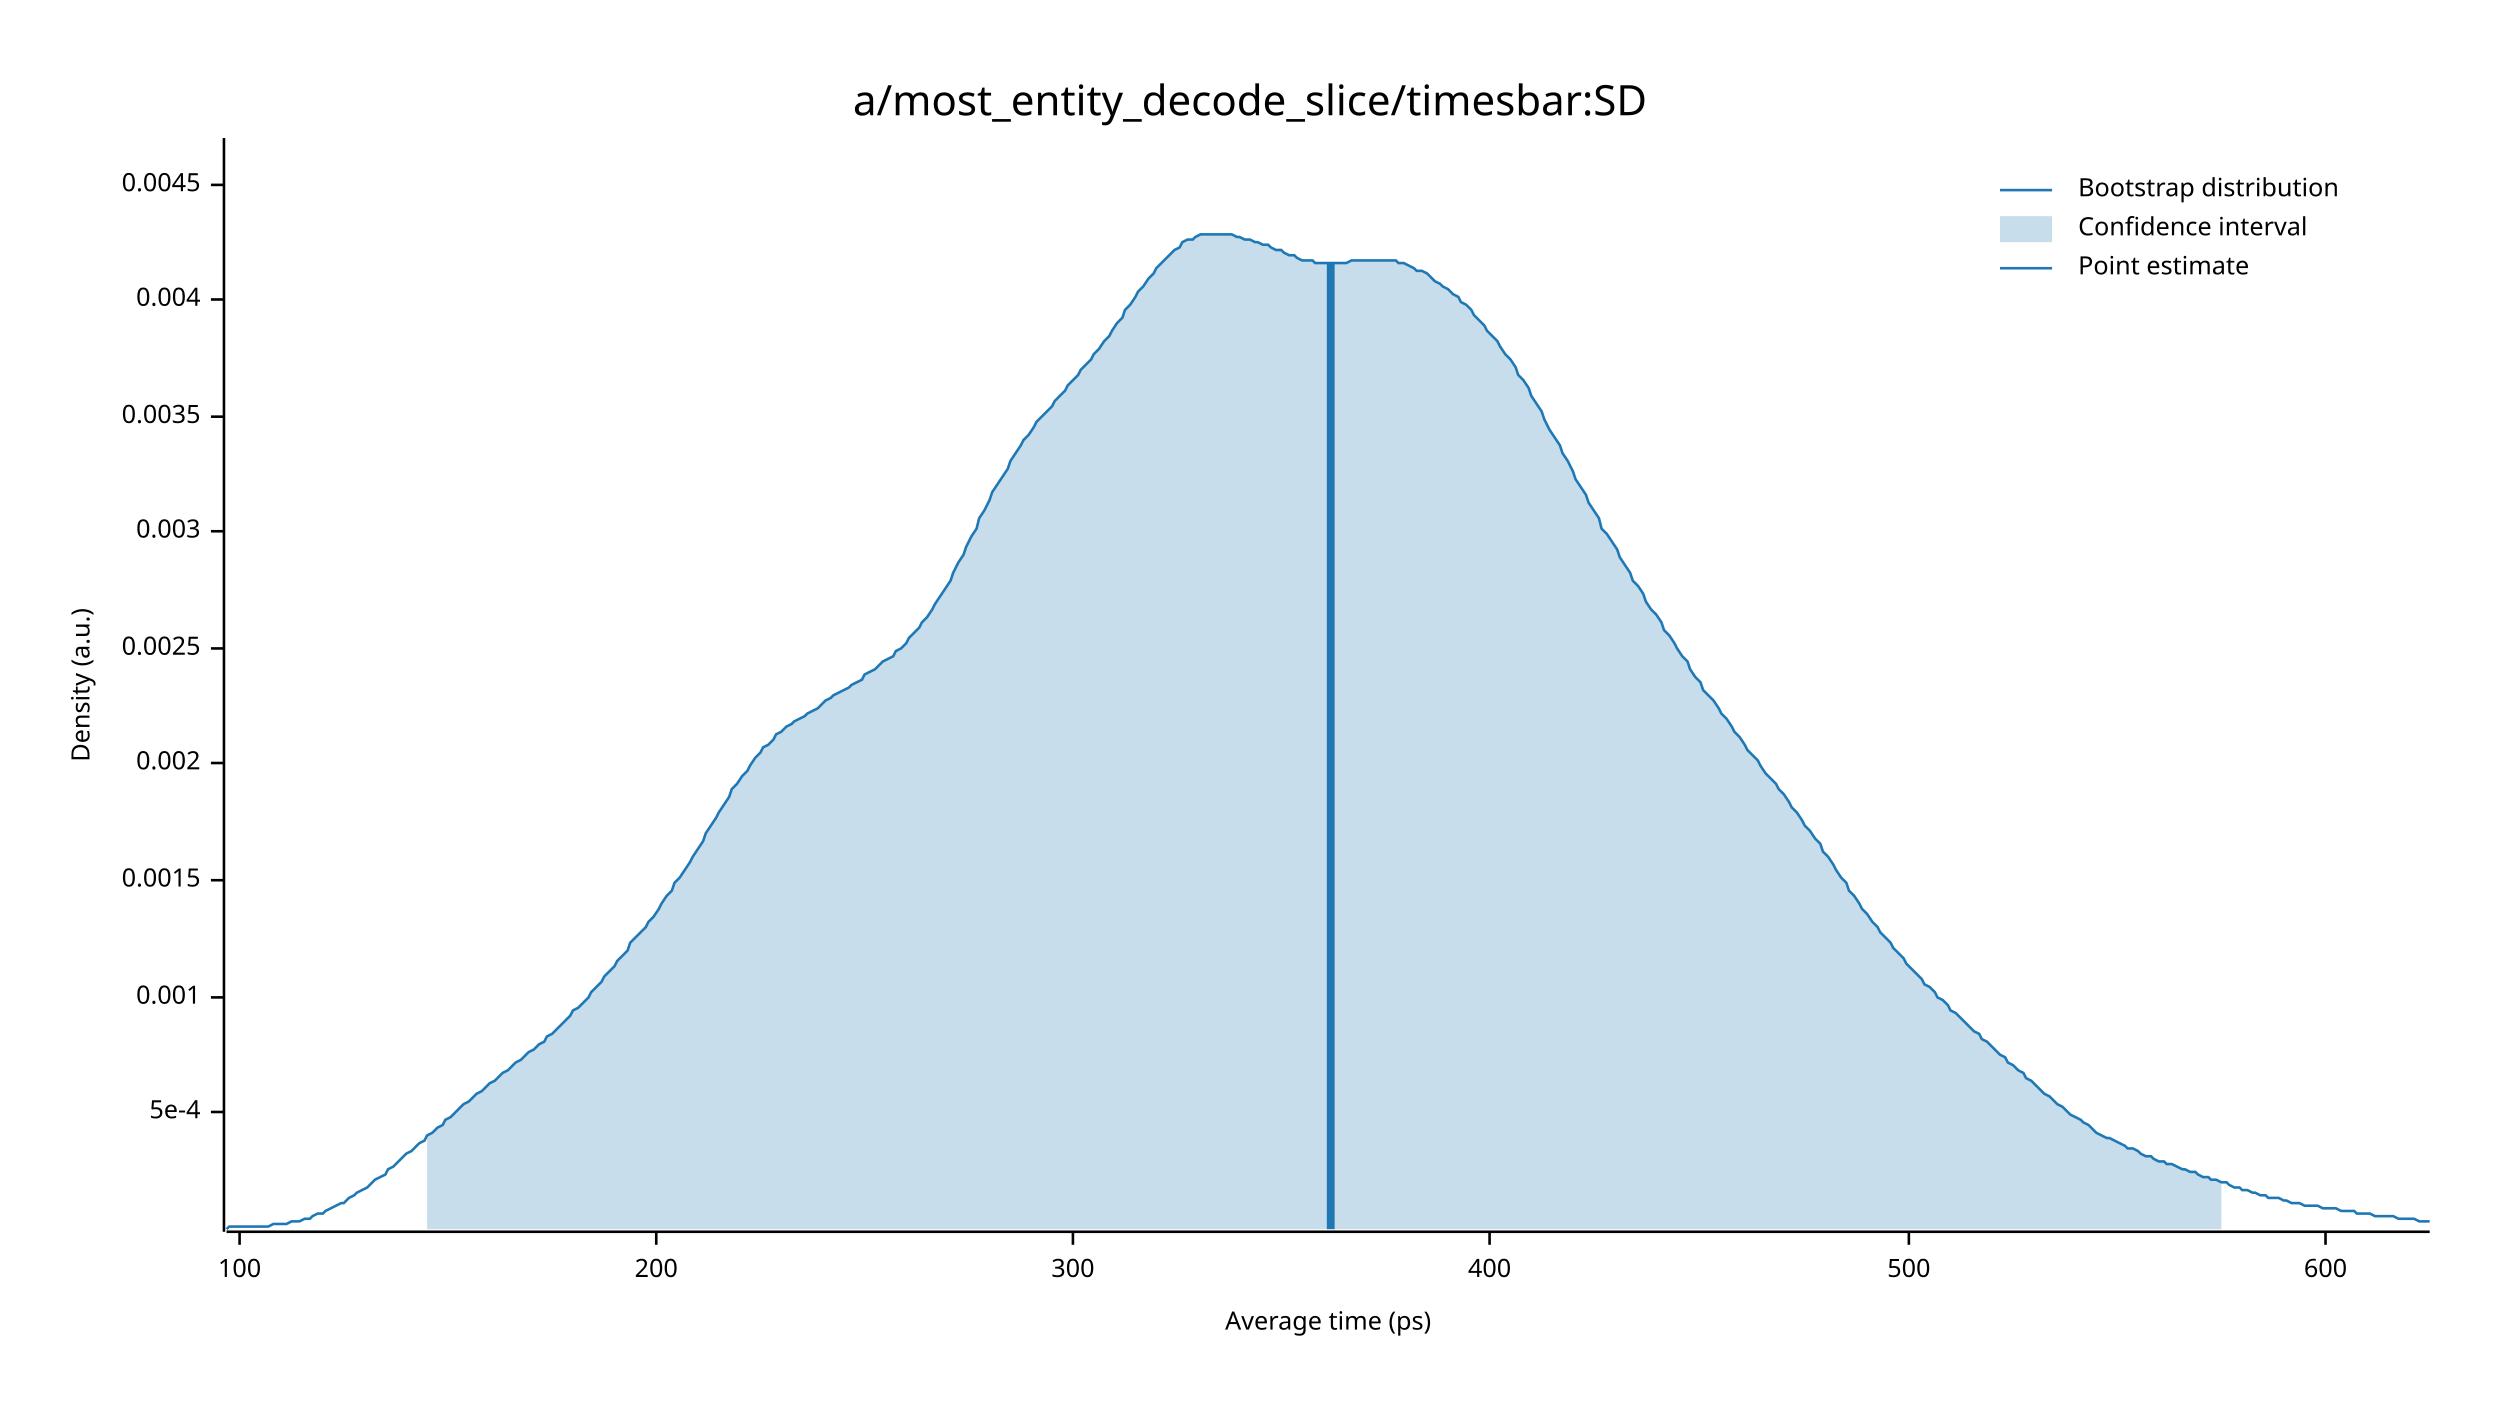
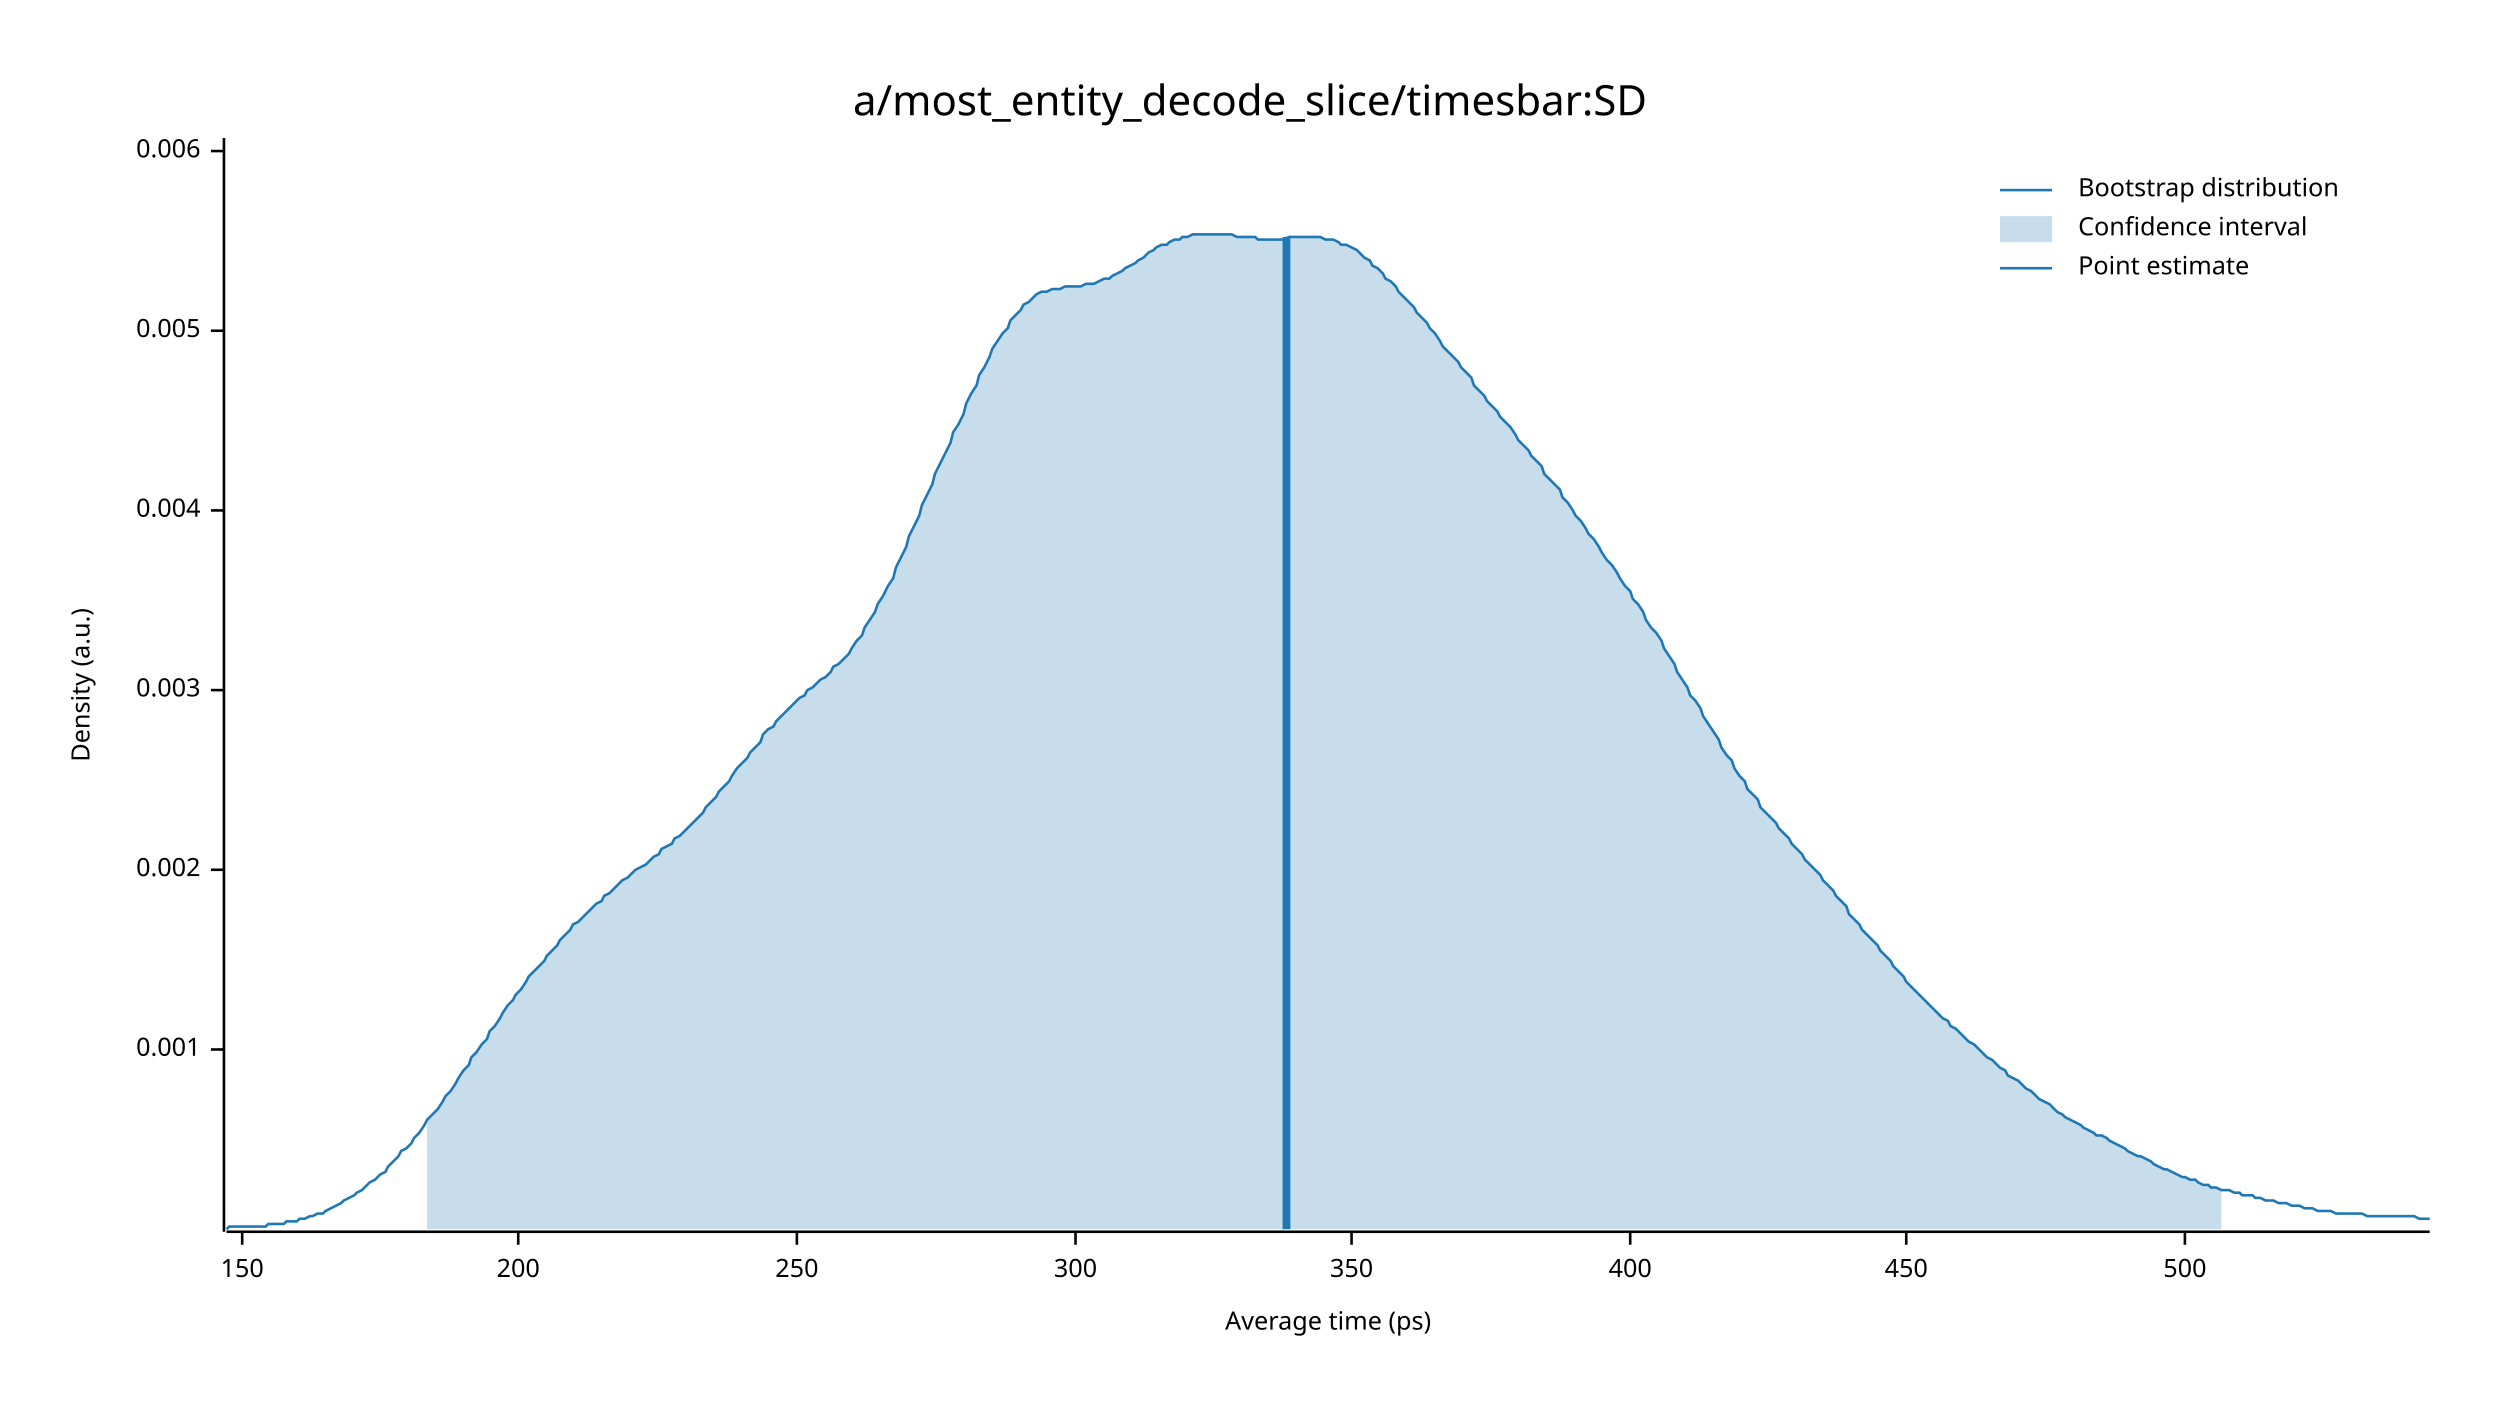
<svg xmlns="http://www.w3.org/2000/svg" width="960" height="540" viewBox="0 0 960 540">
  <text x="480" y="32" dy="0.76em" text-anchor="middle" font-family="sans-serif" font-size="16.129" opacity="1" fill="#000000">
a/most_entity_decode_slice/timesbar:SD
</text>
  <text x="27" y="263" dy="0.76em" text-anchor="middle" font-family="sans-serif" font-size="9.677" opacity="1" fill="#000000" transform="rotate(270, 27, 263)">
Density (a.u.)
</text>
  <text x="510" y="513" dy="-0.5ex" text-anchor="middle" font-family="sans-serif" font-size="9.677" opacity="1" fill="#000000">
Average time (ps)
</text>
  <polyline fill="none" opacity="1" stroke="#000000" stroke-width="1" points="86,53 86,473 " />
-   <text x="77" y="427" dy="0.5ex" text-anchor="end" font-family="sans-serif" font-size="9.677" opacity="1" fill="#000000">
- 5e-4
- </text>
-   <polyline fill="none" opacity="1" stroke="#000000" stroke-width="1" points="81,427 86,427 " />
-   <text x="77" y="383" dy="0.5ex" text-anchor="end" font-family="sans-serif" font-size="9.677" opacity="1" fill="#000000">
+   <text x="77" y="403" dy="0.5ex" text-anchor="end" font-family="sans-serif" font-size="9.677" opacity="1" fill="#000000">
0.001
</text>
-   <polyline fill="none" opacity="1" stroke="#000000" stroke-width="1" points="81,383 86,383 " />
-   <text x="77" y="338" dy="0.5ex" text-anchor="end" font-family="sans-serif" font-size="9.677" opacity="1" fill="#000000">
- 0.0015
- </text>
-   <polyline fill="none" opacity="1" stroke="#000000" stroke-width="1" points="81,338 86,338 " />
-   <text x="77" y="293" dy="0.5ex" text-anchor="end" font-family="sans-serif" font-size="9.677" opacity="1" fill="#000000">
+   <polyline fill="none" opacity="1" stroke="#000000" stroke-width="1" points="81,403 86,403 " />
+   <text x="77" y="334" dy="0.5ex" text-anchor="end" font-family="sans-serif" font-size="9.677" opacity="1" fill="#000000">
0.002
</text>
-   <polyline fill="none" opacity="1" stroke="#000000" stroke-width="1" points="81,293 86,293 " />
-   <text x="77" y="249" dy="0.5ex" text-anchor="end" font-family="sans-serif" font-size="9.677" opacity="1" fill="#000000">
- 0.0025
- </text>
-   <polyline fill="none" opacity="1" stroke="#000000" stroke-width="1" points="81,249 86,249 " />
-   <text x="77" y="204" dy="0.5ex" text-anchor="end" font-family="sans-serif" font-size="9.677" opacity="1" fill="#000000">
+   <polyline fill="none" opacity="1" stroke="#000000" stroke-width="1" points="81,334 86,334 " />
+   <text x="77" y="265" dy="0.5ex" text-anchor="end" font-family="sans-serif" font-size="9.677" opacity="1" fill="#000000">
0.003
</text>
-   <polyline fill="none" opacity="1" stroke="#000000" stroke-width="1" points="81,204 86,204 " />
-   <text x="77" y="160" dy="0.5ex" text-anchor="end" font-family="sans-serif" font-size="9.677" opacity="1" fill="#000000">
- 0.0035
- </text>
-   <polyline fill="none" opacity="1" stroke="#000000" stroke-width="1" points="81,160 86,160 " />
-   <text x="77" y="115" dy="0.5ex" text-anchor="end" font-family="sans-serif" font-size="9.677" opacity="1" fill="#000000">
+   <polyline fill="none" opacity="1" stroke="#000000" stroke-width="1" points="81,265 86,265 " />
+   <text x="77" y="196" dy="0.5ex" text-anchor="end" font-family="sans-serif" font-size="9.677" opacity="1" fill="#000000">
0.004
</text>
-   <polyline fill="none" opacity="1" stroke="#000000" stroke-width="1" points="81,115 86,115 " />
-   <text x="77" y="71" dy="0.5ex" text-anchor="end" font-family="sans-serif" font-size="9.677" opacity="1" fill="#000000">
- 0.0045
+   <polyline fill="none" opacity="1" stroke="#000000" stroke-width="1" points="81,196 86,196 " />
+   <text x="77" y="127" dy="0.5ex" text-anchor="end" font-family="sans-serif" font-size="9.677" opacity="1" fill="#000000">
+ 0.005
</text>
-   <polyline fill="none" opacity="1" stroke="#000000" stroke-width="1" points="81,71 86,71 " />
+   <polyline fill="none" opacity="1" stroke="#000000" stroke-width="1" points="81,127 86,127 " />
+   <text x="77" y="58" dy="0.5ex" text-anchor="end" font-family="sans-serif" font-size="9.677" opacity="1" fill="#000000">
+ 0.006
+ </text>
+   <polyline fill="none" opacity="1" stroke="#000000" stroke-width="1" points="81,58 86,58 " />
  <polyline fill="none" opacity="1" stroke="#000000" stroke-width="1" points="87,473 933,473 " />
-   <text x="92" y="483" dy="0.76em" text-anchor="middle" font-family="sans-serif" font-size="9.677" opacity="1" fill="#000000">
- 100
+   <text x="93" y="483" dy="0.76em" text-anchor="middle" font-family="sans-serif" font-size="9.677" opacity="1" fill="#000000">
+ 150
</text>
-   <polyline fill="none" opacity="1" stroke="#000000" stroke-width="1" points="92,473 92,478 " />
-   <text x="252" y="483" dy="0.76em" text-anchor="middle" font-family="sans-serif" font-size="9.677" opacity="1" fill="#000000">
+   <polyline fill="none" opacity="1" stroke="#000000" stroke-width="1" points="93,473 93,478 " />
+   <text x="199" y="483" dy="0.76em" text-anchor="middle" font-family="sans-serif" font-size="9.677" opacity="1" fill="#000000">
200
</text>
-   <polyline fill="none" opacity="1" stroke="#000000" stroke-width="1" points="252,473 252,478 " />
-   <text x="412" y="483" dy="0.76em" text-anchor="middle" font-family="sans-serif" font-size="9.677" opacity="1" fill="#000000">
+   <polyline fill="none" opacity="1" stroke="#000000" stroke-width="1" points="199,473 199,478 " />
+   <text x="306" y="483" dy="0.76em" text-anchor="middle" font-family="sans-serif" font-size="9.677" opacity="1" fill="#000000">
+ 250
+ </text>
+   <polyline fill="none" opacity="1" stroke="#000000" stroke-width="1" points="306,473 306,478 " />
+   <text x="413" y="483" dy="0.76em" text-anchor="middle" font-family="sans-serif" font-size="9.677" opacity="1" fill="#000000">
300
</text>
-   <polyline fill="none" opacity="1" stroke="#000000" stroke-width="1" points="412,473 412,478 " />
-   <text x="572" y="483" dy="0.76em" text-anchor="middle" font-family="sans-serif" font-size="9.677" opacity="1" fill="#000000">
+   <polyline fill="none" opacity="1" stroke="#000000" stroke-width="1" points="413,473 413,478 " />
+   <text x="519" y="483" dy="0.76em" text-anchor="middle" font-family="sans-serif" font-size="9.677" opacity="1" fill="#000000">
+ 350
+ </text>
+   <polyline fill="none" opacity="1" stroke="#000000" stroke-width="1" points="519,473 519,478 " />
+   <text x="626" y="483" dy="0.76em" text-anchor="middle" font-family="sans-serif" font-size="9.677" opacity="1" fill="#000000">
400
</text>
-   <polyline fill="none" opacity="1" stroke="#000000" stroke-width="1" points="572,473 572,478 " />
-   <text x="733" y="483" dy="0.76em" text-anchor="middle" font-family="sans-serif" font-size="9.677" opacity="1" fill="#000000">
+   <polyline fill="none" opacity="1" stroke="#000000" stroke-width="1" points="626,473 626,478 " />
+   <text x="732" y="483" dy="0.76em" text-anchor="middle" font-family="sans-serif" font-size="9.677" opacity="1" fill="#000000">
+ 450
+ </text>
+   <polyline fill="none" opacity="1" stroke="#000000" stroke-width="1" points="732,473 732,478 " />
+   <text x="839" y="483" dy="0.76em" text-anchor="middle" font-family="sans-serif" font-size="9.677" opacity="1" fill="#000000">
500
</text>
-   <polyline fill="none" opacity="1" stroke="#000000" stroke-width="1" points="733,473 733,478 " />
-   <text x="893" y="483" dy="0.76em" text-anchor="middle" font-family="sans-serif" font-size="9.677" opacity="1" fill="#000000">
- 600
- </text>
-   <polyline fill="none" opacity="1" stroke="#000000" stroke-width="1" points="893,473 893,478 " />
-   <polyline fill="none" opacity="1" stroke="#1F78B4" stroke-width="1" points="87,472 88,471 90,471 92,471 93,471 95,471 97,471 98,471 100,471 102,471 103,471 105,470 107,470 109,470 110,470 112,469 114,469 115,469 117,468 119,468 120,467 122,466 124,466 125,465 127,464 129,463 131,462 132,462 134,460 136,459 137,458 139,457 141,456 142,455 144,453 146,452 148,451 149,449 151,448 153,446 154,445 156,443 158,442 159,441 161,439 163,438 164,436 166,435 168,433 170,432 171,430 173,429 175,427 176,426 178,424 180,423 181,422 183,420 185,419 187,417 188,416 190,415 192,413 193,412 195,411 197,409 198,408 200,407 202,405 203,404 205,403 207,401 209,400 210,398 212,397 214,395 215,394 217,392 219,390 220,388 222,387 224,385 226,383 227,381 229,379 231,377 232,375 234,373 236,371 237,369 239,367 241,365 242,362 244,360 246,358 248,356 249,354 251,352 253,349 254,347 256,344 258,342 259,339 261,337 263,334 265,331 266,329 268,326 270,323 271,320 273,317 275,314 276,312 278,309 280,306 281,303 283,301 285,298 287,296 288,294 290,291 292,289 293,287 295,286 297,284 298,282 300,281 302,279 304,278 305,277 307,276 309,275 310,274 312,273 314,272 315,271 317,269 319,268 320,267 322,266 324,265 326,264 327,263 329,262 331,261 332,259 334,258 336,257 337,256 339,254 341,253 343,252 344,250 346,249 348,247 349,245 351,243 353,241 354,239 356,237 358,234 359,232 361,229 363,226 365,223 366,220 368,216 370,213 371,210 373,206 375,203 376,199 378,196 380,192 381,189 383,186 385,183 387,180 388,177 390,174 392,171 393,169 395,167 397,164 398,162 400,160 402,158 404,156 405,154 407,152 409,150 410,148 412,146 414,144 415,142 417,140 419,138 420,136 422,134 424,131 426,129 427,127 429,124 431,122 432,119 434,117 436,114 437,112 439,110 441,107 443,105 444,103 446,101 448,99 449,98 451,96 453,95 454,93 456,92 458,92 459,91 461,90 463,90 465,90 466,90 468,90 470,90 471,90 473,90 475,91 476,91 478,92 480,92 482,93 483,93 485,94 487,94 488,95 490,96 492,96 493,97 495,98 497,98 498,99 500,100 502,100 504,100 505,101 507,101 509,101 510,101 512,101 514,101 515,101 517,101 519,100 521,100 522,100 524,100 526,100 527,100 529,100 531,100 532,100 534,100 536,100 537,101 539,101 541,102 543,103 544,104 546,104 548,105 549,106 551,108 553,109 554,110 556,111 558,113 560,114 561,116 563,117 565,119 566,121 568,123 570,125 571,127 573,129 575,131 576,133 578,136 580,138 582,141 583,144 585,146 587,149 588,152 590,155 592,158 593,161 595,165 597,168 599,171 600,174 602,177 604,181 605,184 607,187 609,190 610,193 612,196 614,199 615,203 617,205 619,208 621,211 622,214 624,217 626,220 627,223 629,225 631,228 632,231 634,234 636,236 638,239 639,242 641,244 643,247 644,249 646,252 648,254 649,257 651,260 653,262 654,265 656,267 658,269 660,272 661,274 663,276 665,279 666,281 668,283 670,286 671,288 673,290 675,292 676,294 678,297 680,299 682,301 683,303 685,305 687,308 688,310 690,312 692,315 693,317 695,319 697,322 699,324 700,327 702,329 704,332 705,334 707,337 709,339 710,342 712,344 714,347 715,349 717,351 719,354 721,356 722,358 724,360 726,362 727,364 729,366 731,368 732,370 734,372 736,374 738,376 739,378 741,379 743,381 744,383 746,384 748,386 749,388 751,389 753,391 754,392 756,394 758,396 760,397 761,399 763,400 765,402 766,403 768,405 770,406 771,408 773,409 775,411 777,412 778,414 780,415 782,417 783,418 785,420 787,421 788,422 790,424 792,425 793,426 795,428 797,429 799,430 800,431 802,432 804,434 805,435 807,436 809,437 810,437 812,438 814,439 816,440 817,441 819,441 821,442 822,443 824,444 826,444 827,445 829,446 831,446 832,447 834,447 836,448 838,449 839,449 841,450 843,450 844,451 846,452 848,452 849,453 851,453 853,454 855,454 856,455 858,456 860,456 861,457 863,457 865,458 866,458 868,459 870,459 871,460 873,460 875,460 877,461 878,461 880,462 882,462 883,462 885,463 887,463 888,463 890,463 892,464 894,464 895,464 897,464 899,465 900,465 902,465 904,465 905,466 907,466 909,466 910,466 912,467 914,467 916,467 917,467 919,467 921,468 922,468 924,468 926,468 927,468 929,469 931,469 933,469 " />
-   <polygon opacity="0.25" fill="#1F78B4" points="164,436 166,435 168,433 170,432 171,430 173,429 175,427 176,426 178,424 180,423 181,422 183,420 185,419 187,417 188,416 190,415 192,413 193,412 195,411 197,409 198,408 200,407 202,405 203,404 205,403 207,401 209,400 210,398 212,397 214,395 215,394 217,392 219,390 220,388 222,387 224,385 226,383 227,381 229,379 231,377 232,375 234,373 236,371 237,369 239,367 241,365 242,362 244,360 246,358 248,356 249,354 251,352 253,349 254,347 256,344 258,342 259,339 261,337 263,334 265,331 266,329 268,326 270,323 271,320 273,317 275,314 276,312 278,309 280,306 281,303 283,301 285,298 287,296 288,294 290,291 292,289 293,287 295,286 297,284 298,282 300,281 302,279 304,278 305,277 307,276 309,275 310,274 312,273 314,272 315,271 317,269 319,268 320,267 322,266 324,265 326,264 327,263 329,262 331,261 332,259 334,258 336,257 337,256 339,254 341,253 343,252 344,250 346,249 348,247 349,245 351,243 353,241 354,239 356,237 358,234 359,232 361,229 363,226 365,223 366,220 368,216 370,213 371,210 373,206 375,203 376,199 378,196 380,192 381,189 383,186 385,183 387,180 388,177 390,174 392,171 393,169 395,167 397,164 398,162 400,160 402,158 404,156 405,154 407,152 409,150 410,148 412,146 414,144 415,142 417,140 419,138 420,136 422,134 424,131 426,129 427,127 429,124 431,122 432,119 434,117 436,114 437,112 439,110 441,107 443,105 444,103 446,101 448,99 449,98 451,96 453,95 454,93 456,92 458,92 459,91 461,90 463,90 465,90 466,90 468,90 470,90 471,90 473,90 475,91 476,91 478,92 480,92 482,93 483,93 485,94 487,94 488,95 490,96 492,96 493,97 495,98 497,98 498,99 500,100 502,100 504,100 505,101 507,101 509,101 510,101 512,101 514,101 515,101 517,101 519,100 521,100 522,100 524,100 526,100 527,100 529,100 531,100 532,100 534,100 536,100 537,101 539,101 541,102 543,103 544,104 546,104 548,105 549,106 551,108 553,109 554,110 556,111 558,113 560,114 561,116 563,117 565,119 566,121 568,123 570,125 571,127 573,129 575,131 576,133 578,136 580,138 582,141 583,144 585,146 587,149 588,152 590,155 592,158 593,161 595,165 597,168 599,171 600,174 602,177 604,181 605,184 607,187 609,190 610,193 612,196 614,199 615,203 617,205 619,208 621,211 622,214 624,217 626,220 627,223 629,225 631,228 632,231 634,234 636,236 638,239 639,242 641,244 643,247 644,249 646,252 648,254 649,257 651,260 653,262 654,265 656,267 658,269 660,272 661,274 663,276 665,279 666,281 668,283 670,286 671,288 673,290 675,292 676,294 678,297 680,299 682,301 683,303 685,305 687,308 688,310 690,312 692,315 693,317 695,319 697,322 699,324 700,327 702,329 704,332 705,334 707,337 709,339 710,342 712,344 714,347 715,349 717,351 719,354 721,356 722,358 724,360 726,362 727,364 729,366 731,368 732,370 734,372 736,374 738,376 739,378 741,379 743,381 744,383 746,384 748,386 749,388 751,389 753,391 754,392 756,394 758,396 760,397 761,399 763,400 765,402 766,403 768,405 770,406 771,408 773,409 775,411 777,412 778,414 780,415 782,417 783,418 785,420 787,421 788,422 790,424 792,425 793,426 795,428 797,429 799,430 800,431 802,432 804,434 805,435 807,436 809,437 810,437 812,438 814,439 816,440 817,441 819,441 821,442 822,443 824,444 826,444 827,445 829,446 831,446 832,447 834,447 836,448 838,449 839,449 841,450 843,450 844,451 846,452 848,452 849,453 851,453 853,454 853,472 164,472 " />
-   <polyline fill="none" opacity="1" stroke="#1F78B4" stroke-width="3" points="511,472 511,101 " />
+   <polyline fill="none" opacity="1" stroke="#000000" stroke-width="1" points="839,473 839,478 " />
+   <polyline fill="none" opacity="1" stroke="#1F78B4" stroke-width="1" points="87,472 88,471 90,471 92,471 93,471 95,471 97,471 98,471 100,471 102,471 103,470 105,470 107,470 109,470 110,469 112,469 114,469 115,468 117,468 119,467 120,467 122,466 124,466 125,465 127,464 129,463 131,462 132,461 134,460 136,459 137,458 139,457 141,455 142,454 144,453 146,451 148,450 149,448 151,446 153,444 154,442 156,441 158,439 159,437 161,435 163,432 164,430 166,428 168,426 170,423 171,421 173,419 175,416 176,414 178,411 180,409 181,406 183,404 185,401 187,399 188,396 190,394 192,391 193,389 195,386 197,384 198,382 200,380 202,377 203,375 205,373 207,371 209,369 210,367 212,365 214,363 215,361 217,359 219,357 220,355 222,354 224,352 226,350 227,349 229,347 231,346 232,344 234,343 236,341 237,340 239,338 241,337 242,336 244,334 246,333 248,332 249,331 251,329 253,328 254,326 256,325 258,324 259,322 261,321 263,319 265,317 266,316 268,314 270,312 271,310 273,308 275,306 276,304 278,302 280,300 281,298 283,295 285,293 287,291 288,289 290,287 292,285 293,282 295,280 297,279 298,277 300,275 302,273 304,271 305,270 307,268 309,267 310,265 312,264 314,262 315,261 317,260 319,258 320,256 322,255 324,253 326,251 327,249 329,246 331,244 332,241 334,238 336,235 337,232 339,229 341,225 343,222 344,218 346,214 348,210 349,206 351,202 353,198 354,194 356,190 358,186 359,182 361,178 363,174 365,170 366,166 368,163 370,159 371,155 373,151 375,148 376,144 378,141 380,137 381,134 383,131 385,128 387,126 388,123 390,121 392,119 393,117 395,116 397,114 398,113 400,112 402,112 404,111 405,111 407,111 409,110 410,110 412,110 414,110 415,110 417,109 419,109 420,109 422,108 424,107 426,107 427,106 429,105 431,104 432,103 434,102 436,101 437,100 439,99 441,97 443,96 444,95 446,94 448,94 449,93 451,92 453,92 454,91 456,91 458,90 459,90 461,90 463,90 465,90 466,90 468,90 470,90 471,90 473,90 475,91 476,91 478,91 480,91 482,91 483,92 485,92 487,92 488,92 490,92 492,92 493,92 495,91 497,91 498,91 500,91 502,91 504,91 505,91 507,91 509,92 510,92 512,92 514,93 515,94 517,94 519,95 521,96 522,97 524,99 526,100 527,102 529,103 531,105 532,107 534,108 536,110 537,112 539,114 541,116 543,118 544,120 546,122 548,124 549,126 551,128 553,131 554,133 556,135 558,137 560,139 561,141 563,143 565,145 566,148 568,150 570,152 571,154 573,156 575,158 576,160 578,162 580,164 582,167 583,169 585,171 587,173 588,175 590,177 592,179 593,182 595,184 597,186 599,188 600,191 602,193 604,196 605,198 607,200 609,203 610,205 612,207 614,210 615,212 617,215 619,217 621,220 622,222 624,225 626,227 627,230 629,232 631,235 632,238 634,241 636,243 638,246 639,249 641,252 643,255 644,258 646,261 648,264 649,267 651,269 653,272 654,275 656,278 658,281 660,284 661,287 663,290 665,292 666,295 668,298 670,300 671,303 673,305 675,307 676,310 678,312 680,314 682,316 683,318 685,320 687,322 688,324 690,326 692,328 693,330 695,332 697,334 699,336 700,338 702,340 704,342 705,344 707,346 709,348 710,351 712,353 714,355 715,357 717,359 719,361 721,363 722,365 724,367 726,369 727,371 729,373 731,375 732,377 734,379 736,381 738,383 739,384 741,386 743,388 744,389 746,391 748,392 749,394 751,395 753,397 754,398 756,400 758,401 760,403 761,404 763,406 765,407 766,408 768,410 770,411 771,413 773,414 775,415 777,417 778,418 780,419 782,421 783,422 785,423 787,424 788,425 790,427 792,428 793,429 795,430 797,431 799,432 800,433 802,434 804,435 805,436 807,436 809,437 810,438 812,439 814,440 816,441 817,442 819,443 821,444 822,444 824,445 826,446 827,447 829,448 831,449 832,449 834,450 836,451 838,452 839,452 841,453 843,453 844,454 846,455 848,455 849,456 851,456 853,457 855,457 856,457 858,458 860,458 861,459 863,459 865,459 866,460 868,460 870,461 871,461 873,461 875,462 877,462 878,462 880,463 882,463 883,463 885,464 887,464 888,464 890,465 892,465 894,465 895,465 897,466 899,466 900,466 902,466 904,466 905,466 907,466 909,467 910,467 912,467 914,467 916,467 917,467 919,467 921,467 922,467 924,467 926,467 927,467 929,468 931,468 933,468 " />
+   <polygon opacity="0.25" fill="#1F78B4" points="164,430 166,428 168,426 170,423 171,421 173,419 175,416 176,414 178,411 180,409 181,406 183,404 185,401 187,399 188,396 190,394 192,391 193,389 195,386 197,384 198,382 200,380 202,377 203,375 205,373 207,371 209,369 210,367 212,365 214,363 215,361 217,359 219,357 220,355 222,354 224,352 226,350 227,349 229,347 231,346 232,344 234,343 236,341 237,340 239,338 241,337 242,336 244,334 246,333 248,332 249,331 251,329 253,328 254,326 256,325 258,324 259,322 261,321 263,319 265,317 266,316 268,314 270,312 271,310 273,308 275,306 276,304 278,302 280,300 281,298 283,295 285,293 287,291 288,289 290,287 292,285 293,282 295,280 297,279 298,277 300,275 302,273 304,271 305,270 307,268 309,267 310,265 312,264 314,262 315,261 317,260 319,258 320,256 322,255 324,253 326,251 327,249 329,246 331,244 332,241 334,238 336,235 337,232 339,229 341,225 343,222 344,218 346,214 348,210 349,206 351,202 353,198 354,194 356,190 358,186 359,182 361,178 363,174 365,170 366,166 368,163 370,159 371,155 373,151 375,148 376,144 378,141 380,137 381,134 383,131 385,128 387,126 388,123 390,121 392,119 393,117 395,116 397,114 398,113 400,112 402,112 404,111 405,111 407,111 409,110 410,110 412,110 414,110 415,110 417,109 419,109 420,109 422,108 424,107 426,107 427,106 429,105 431,104 432,103 434,102 436,101 437,100 439,99 441,97 443,96 444,95 446,94 448,94 449,93 451,92 453,92 454,91 456,91 458,90 459,90 461,90 463,90 465,90 466,90 468,90 470,90 471,90 473,90 475,91 476,91 478,91 480,91 482,91 483,92 485,92 487,92 488,92 490,92 492,92 493,92 495,91 497,91 498,91 500,91 502,91 504,91 505,91 507,91 509,92 510,92 512,92 514,93 515,94 517,94 519,95 521,96 522,97 524,99 526,100 527,102 529,103 531,105 532,107 534,108 536,110 537,112 539,114 541,116 543,118 544,120 546,122 548,124 549,126 551,128 553,131 554,133 556,135 558,137 560,139 561,141 563,143 565,145 566,148 568,150 570,152 571,154 573,156 575,158 576,160 578,162 580,164 582,167 583,169 585,171 587,173 588,175 590,177 592,179 593,182 595,184 597,186 599,188 600,191 602,193 604,196 605,198 607,200 609,203 610,205 612,207 614,210 615,212 617,215 619,217 621,220 622,222 624,225 626,227 627,230 629,232 631,235 632,238 634,241 636,243 638,246 639,249 641,252 643,255 644,258 646,261 648,264 649,267 651,269 653,272 654,275 656,278 658,281 660,284 661,287 663,290 665,292 666,295 668,298 670,300 671,303 673,305 675,307 676,310 678,312 680,314 682,316 683,318 685,320 687,322 688,324 690,326 692,328 693,330 695,332 697,334 699,336 700,338 702,340 704,342 705,344 707,346 709,348 710,351 712,353 714,355 715,357 717,359 719,361 721,363 722,365 724,367 726,369 727,371 729,373 731,375 732,377 734,379 736,381 738,383 739,384 741,386 743,388 744,389 746,391 748,392 749,394 751,395 753,397 754,398 756,400 758,401 760,403 761,404 763,406 765,407 766,408 768,410 770,411 771,413 773,414 775,415 777,417 778,418 780,419 782,421 783,422 785,423 787,424 788,425 790,427 792,428 793,429 795,430 797,431 799,432 800,433 802,434 804,435 805,436 807,436 809,437 810,438 812,439 814,440 816,441 817,442 819,443 821,444 822,444 824,445 826,446 827,447 829,448 831,449 832,449 834,450 836,451 838,452 839,452 841,453 843,453 844,454 846,455 848,455 849,456 851,456 853,457 853,472 164,472 " />
+   <polyline fill="none" opacity="1" stroke="#1F78B4" stroke-width="3" points="494,472 494,91 " />
  <text x="798" y="68" dy="0.76em" text-anchor="start" font-family="sans-serif" font-size="9.677" opacity="1" fill="#000000">
Bootstrap distribution
</text>
  <text x="798" y="83" dy="0.76em" text-anchor="start" font-family="sans-serif" font-size="9.677" opacity="1" fill="#000000">
Confidence interval
</text>
  <text x="798" y="98" dy="0.76em" text-anchor="start" font-family="sans-serif" font-size="9.677" opacity="1" fill="#000000">
Point estimate
</text>
  <polyline fill="none" opacity="1" stroke="#1F78B4" stroke-width="1" points="768,73 788,73 " />
  <rect x="768" y="83" width="20" height="10" opacity="0.25" fill="#1F78B4" stroke="none" />
  <polyline fill="none" opacity="1" stroke="#1F78B4" stroke-width="1" points="768,103 788,103 " />
</svg>
